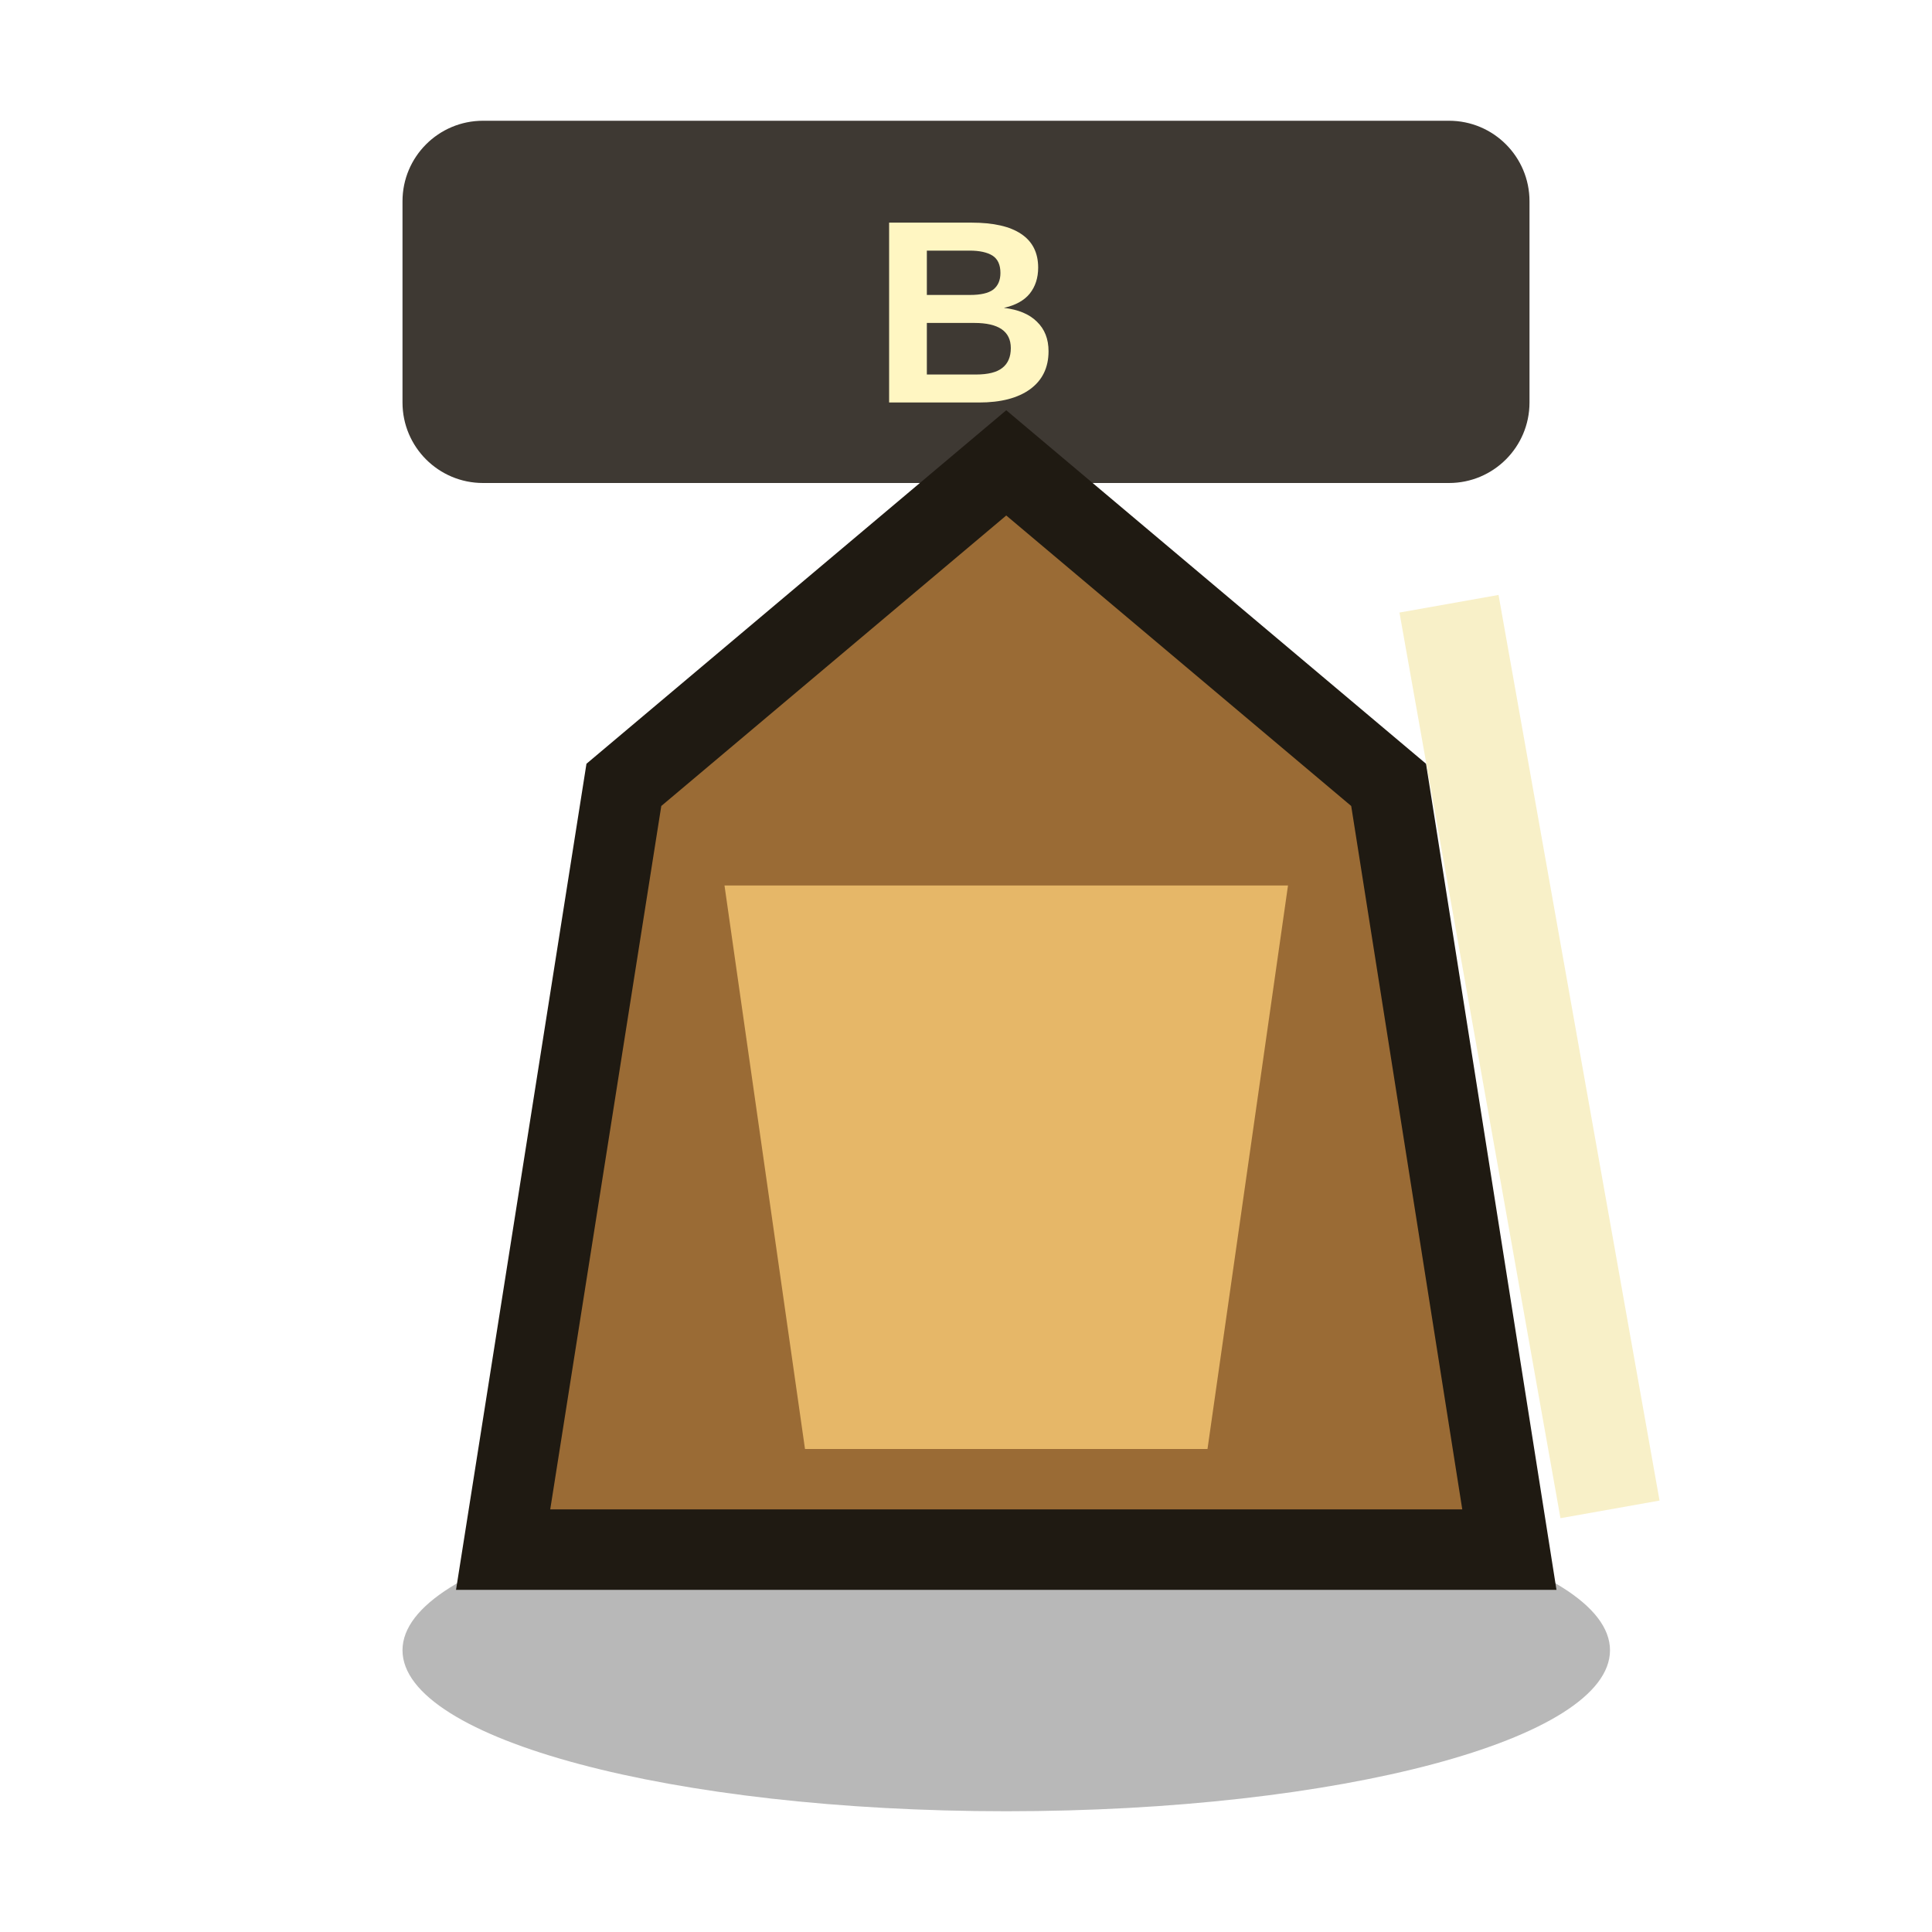
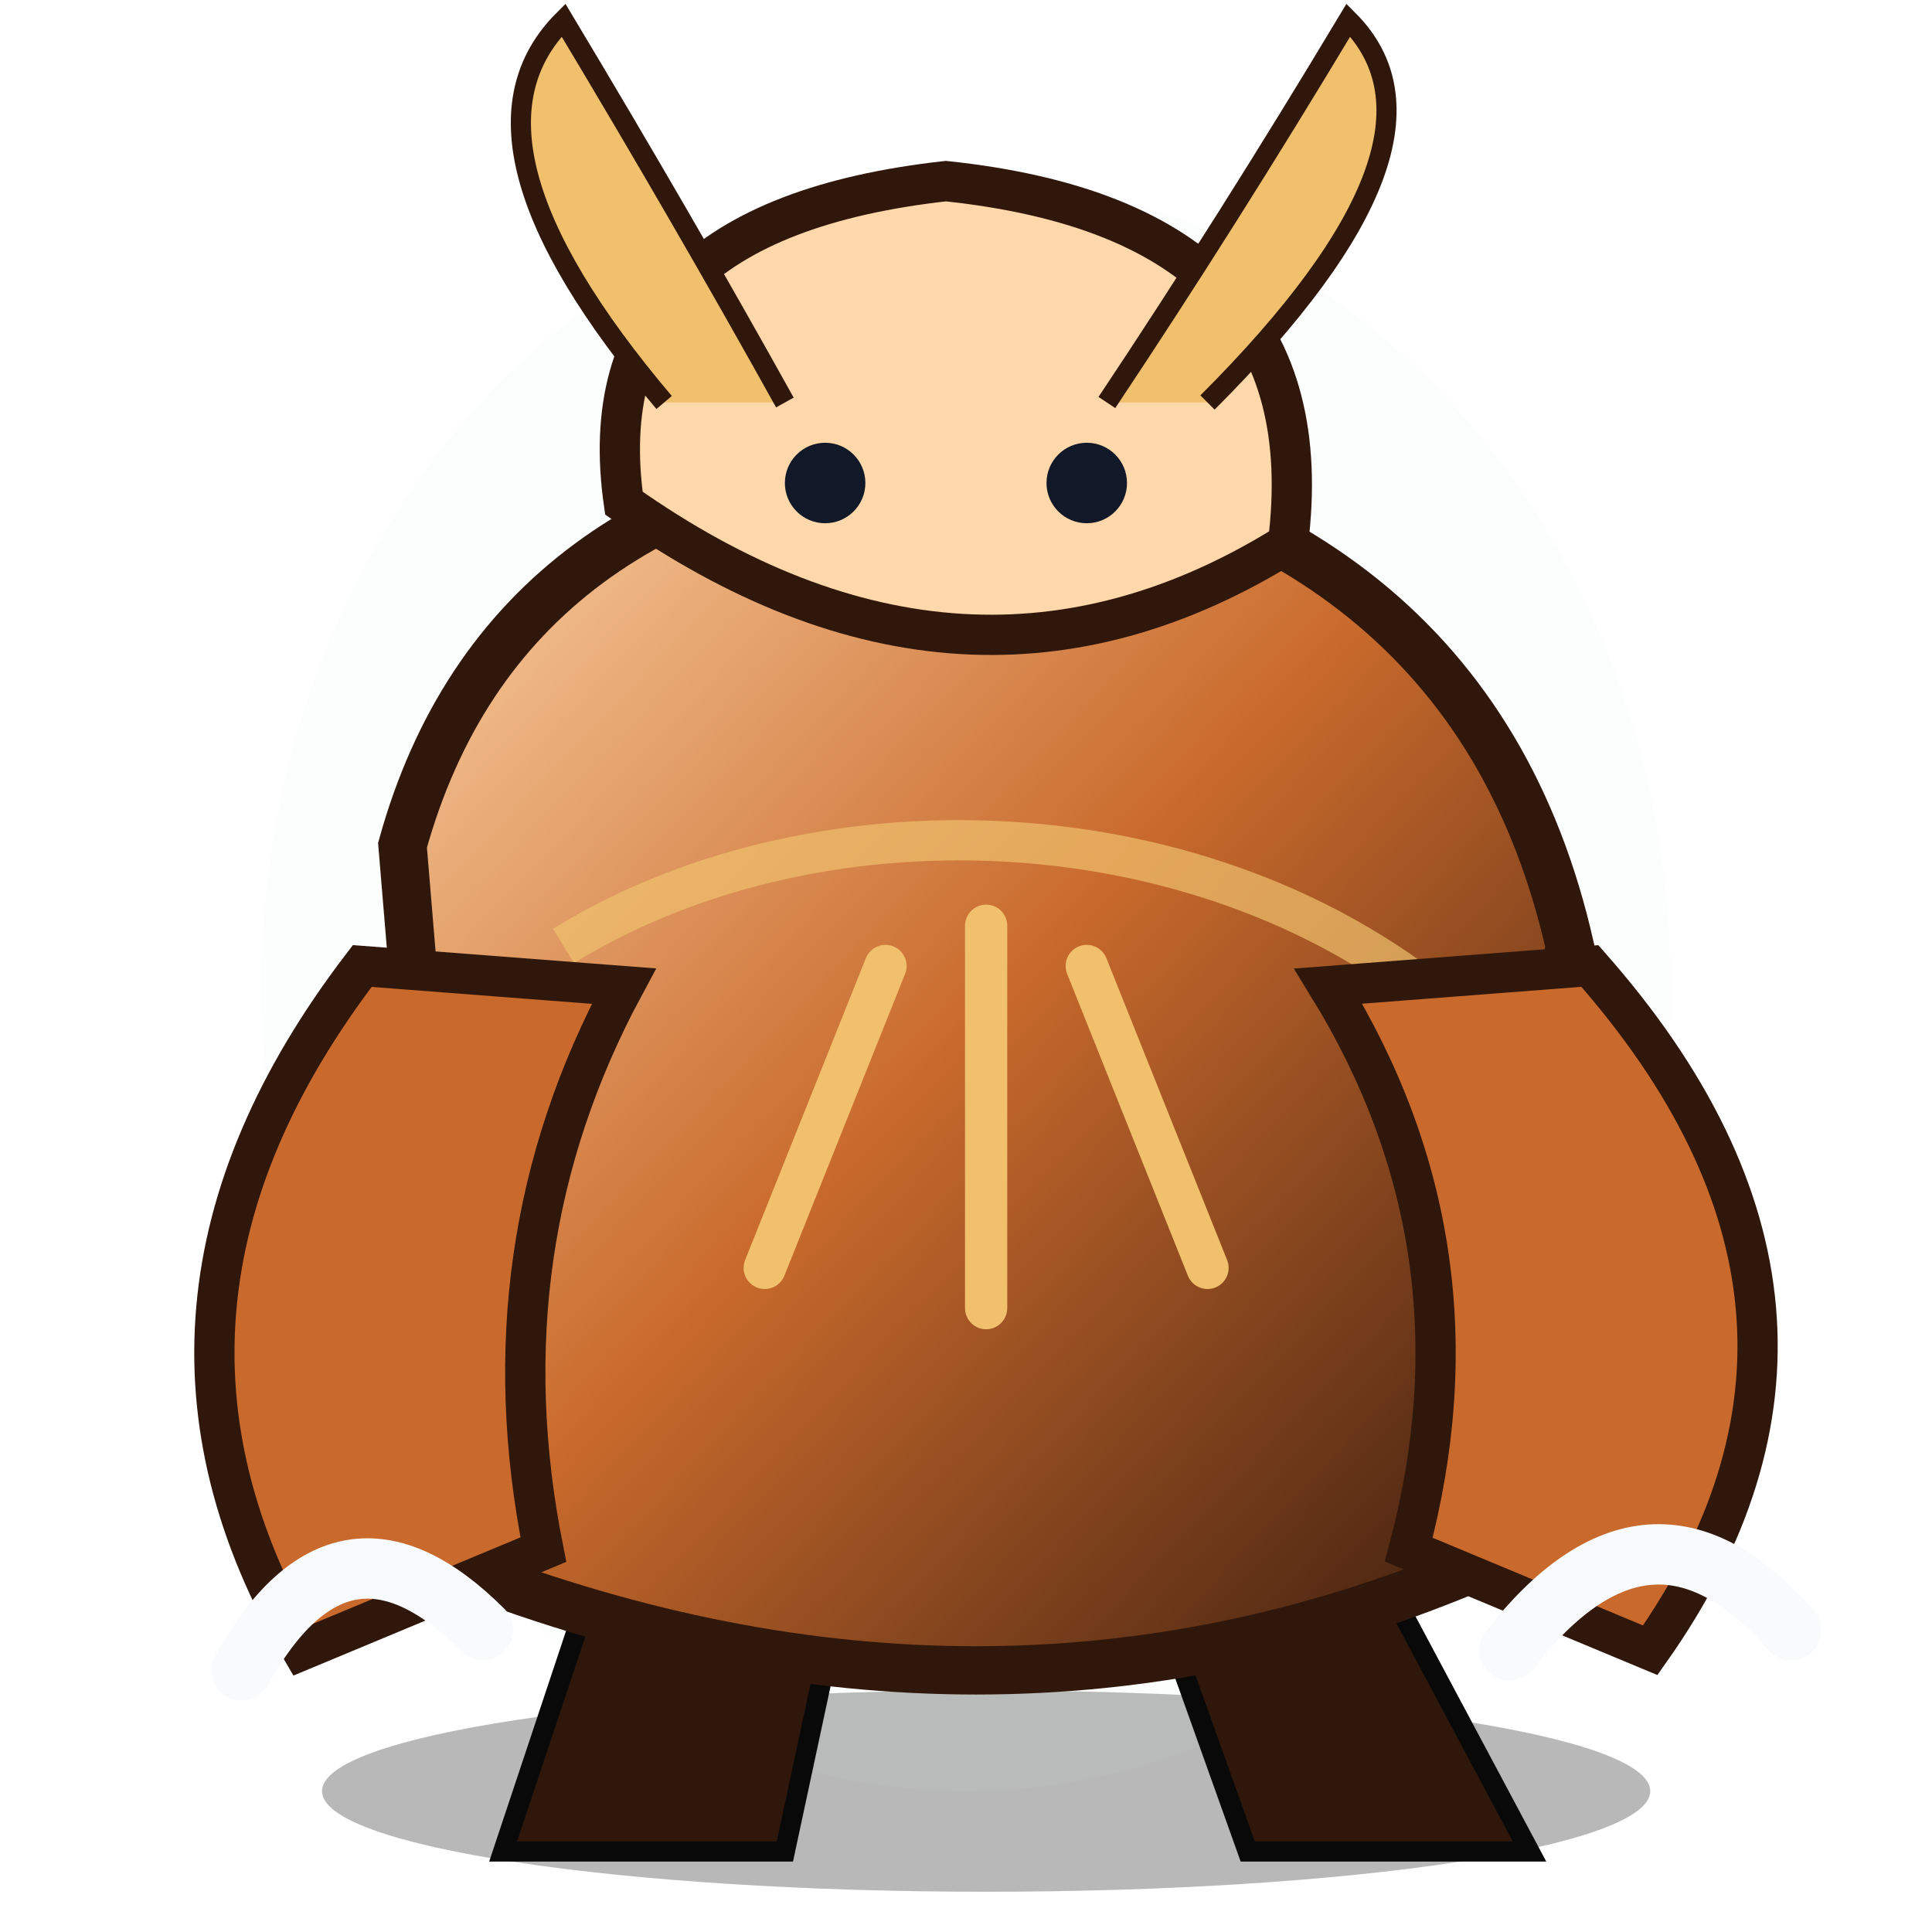
- <svg xmlns="http://www.w3.org/2000/svg" width="96" height="96" viewBox="0 0 96 96">
-   <ellipse cx="50" cy="82" rx="30" ry="8" fill="#000" opacity=".28" />
-   <path d="M25 77 L31 39 L50 23 L69 39 L75 77 Z" fill="#9a6b35" stroke="#1f1a12" stroke-width="4" />
-   <path d="M36 44 H64 L60 72 H40 Z" fill="#ffd07a" opacity=".75" />
-   <path d="M72 30 L80 75" stroke="#f8f0c8" stroke-width="5" />
-   <rect x="20" y="6" width="56" height="18" rx="4" fill="#1f1a12" opacity=".86" />
-   <text x="48" y="20" text-anchor="middle" font-family="Arial, sans-serif" font-size="13" font-weight="800" fill="#fff6c2">B</text>
+ <svg xmlns="http://www.w3.org/2000/svg" width="96" height="96" viewBox="0 0 96 96" role="img" aria-labelledby="unit-behemoth-title unit-behemoth-desc">
+   <defs>
+     <linearGradient id="unit-behemoth-body" x1="0" y1="0" x2="1" y2="1">
+       <stop offset="0%" stop-color="#fed7aa" />
+       <stop offset="48%" stop-color="#c96a2c" />
+       <stop offset="100%" stop-color="#30170c" />
+     </linearGradient>
+     <linearGradient id="unit-behemoth-alt" x1="0" y1="0" x2="1" y2="1">
+       <stop offset="0%" stop-color="#f0c06d" />
+       <stop offset="100%" stop-color="#774127" />
+     </linearGradient>
+     <linearGradient id="unit-behemoth-steel" x1="0" y1="0" x2="0" y2="1">
+       <stop offset="0%" stop-color="#f8fafc" />
+       <stop offset="55%" stop-color="#aeb8c4" />
+       <stop offset="100%" stop-color="#475569" />
+     </linearGradient>
+     <radialGradient id="unit-behemoth-glow" cx="50%" cy="48%" r="50%">
+       <stop offset="0%" stop-color="#f0c06d" stop-opacity=".65" />
+       <stop offset="100%" stop-color="#f0c06d" stop-opacity="0" />
+     </radialGradient>
+   </defs>
+   <ellipse cx="49" cy="89" rx="33" ry="5" fill="#000" opacity=".28" />
+   <g>
+     <g opacity=".55">
+       <ellipse cx="48" cy="49" rx="35" ry="40" fill="#cbd5e1" opacity=".10" />
+       <path d="M24 70 Q15 52 27 34 M72 70 Q82 52 69 34" fill="none" stroke="#cbd5e1" stroke-width="2" stroke-dasharray="5 5" opacity=".7" />
+     </g>
+     <path d="M30 77 L25 92 H39 L42 78 Z M57 78 L62 92 H76 L68 77 Z" fill="#30170c" stroke="#090909" stroke-width="1" />
+     <path d="M20 42 Q25 24 47 22 Q73 25 78 47 L73 78 Q49 88 23 78 Z" fill="url(#unit-behemoth-body)" stroke="#30170c" stroke-width="2.4" />
+     <path d="M28 47 C41 39 61 40 73 51" fill="none" stroke="#f0c06d" stroke-width="2" opacity=".7" />
+     <path d="M31 25 Q29 11 47 9 Q66 11 64 27 Q48 37 31 25 Z" fill="#fed7aa" stroke="#30170c" stroke-width="2" />
+     <path d="M33 20 Q22 7 28 1 Q34 11 39 20 M60 20 Q73 7 67 1 Q61 11 55 20" fill="#f0c06d" stroke="#30170c" stroke-width="1" />
+     <circle cx="41" cy="24" r="2" fill="#111827" />
+     <circle cx="54" cy="24" r="2" fill="#111827" />
+     <path d="M18 48 Q5 65 15 82 L27 77 Q24 62 31 49 Z M79 48 Q94 65 82 82 L70 77 Q74 62 66 49 Z" fill="#c96a2c" stroke="#30170c" stroke-width="2" />
+     <path d="M12 83 Q17 74 24 81 M75 82 Q82 73 89 81" fill="none" stroke="#f8fafc" stroke-width="3" stroke-linecap="round" />
+     <path d="M38 63 L44 48 M49 65 V46 M60 63 L54 48" stroke="#f0c06d" stroke-width="2.1" stroke-linecap="round" />
+   </g>
</svg>
